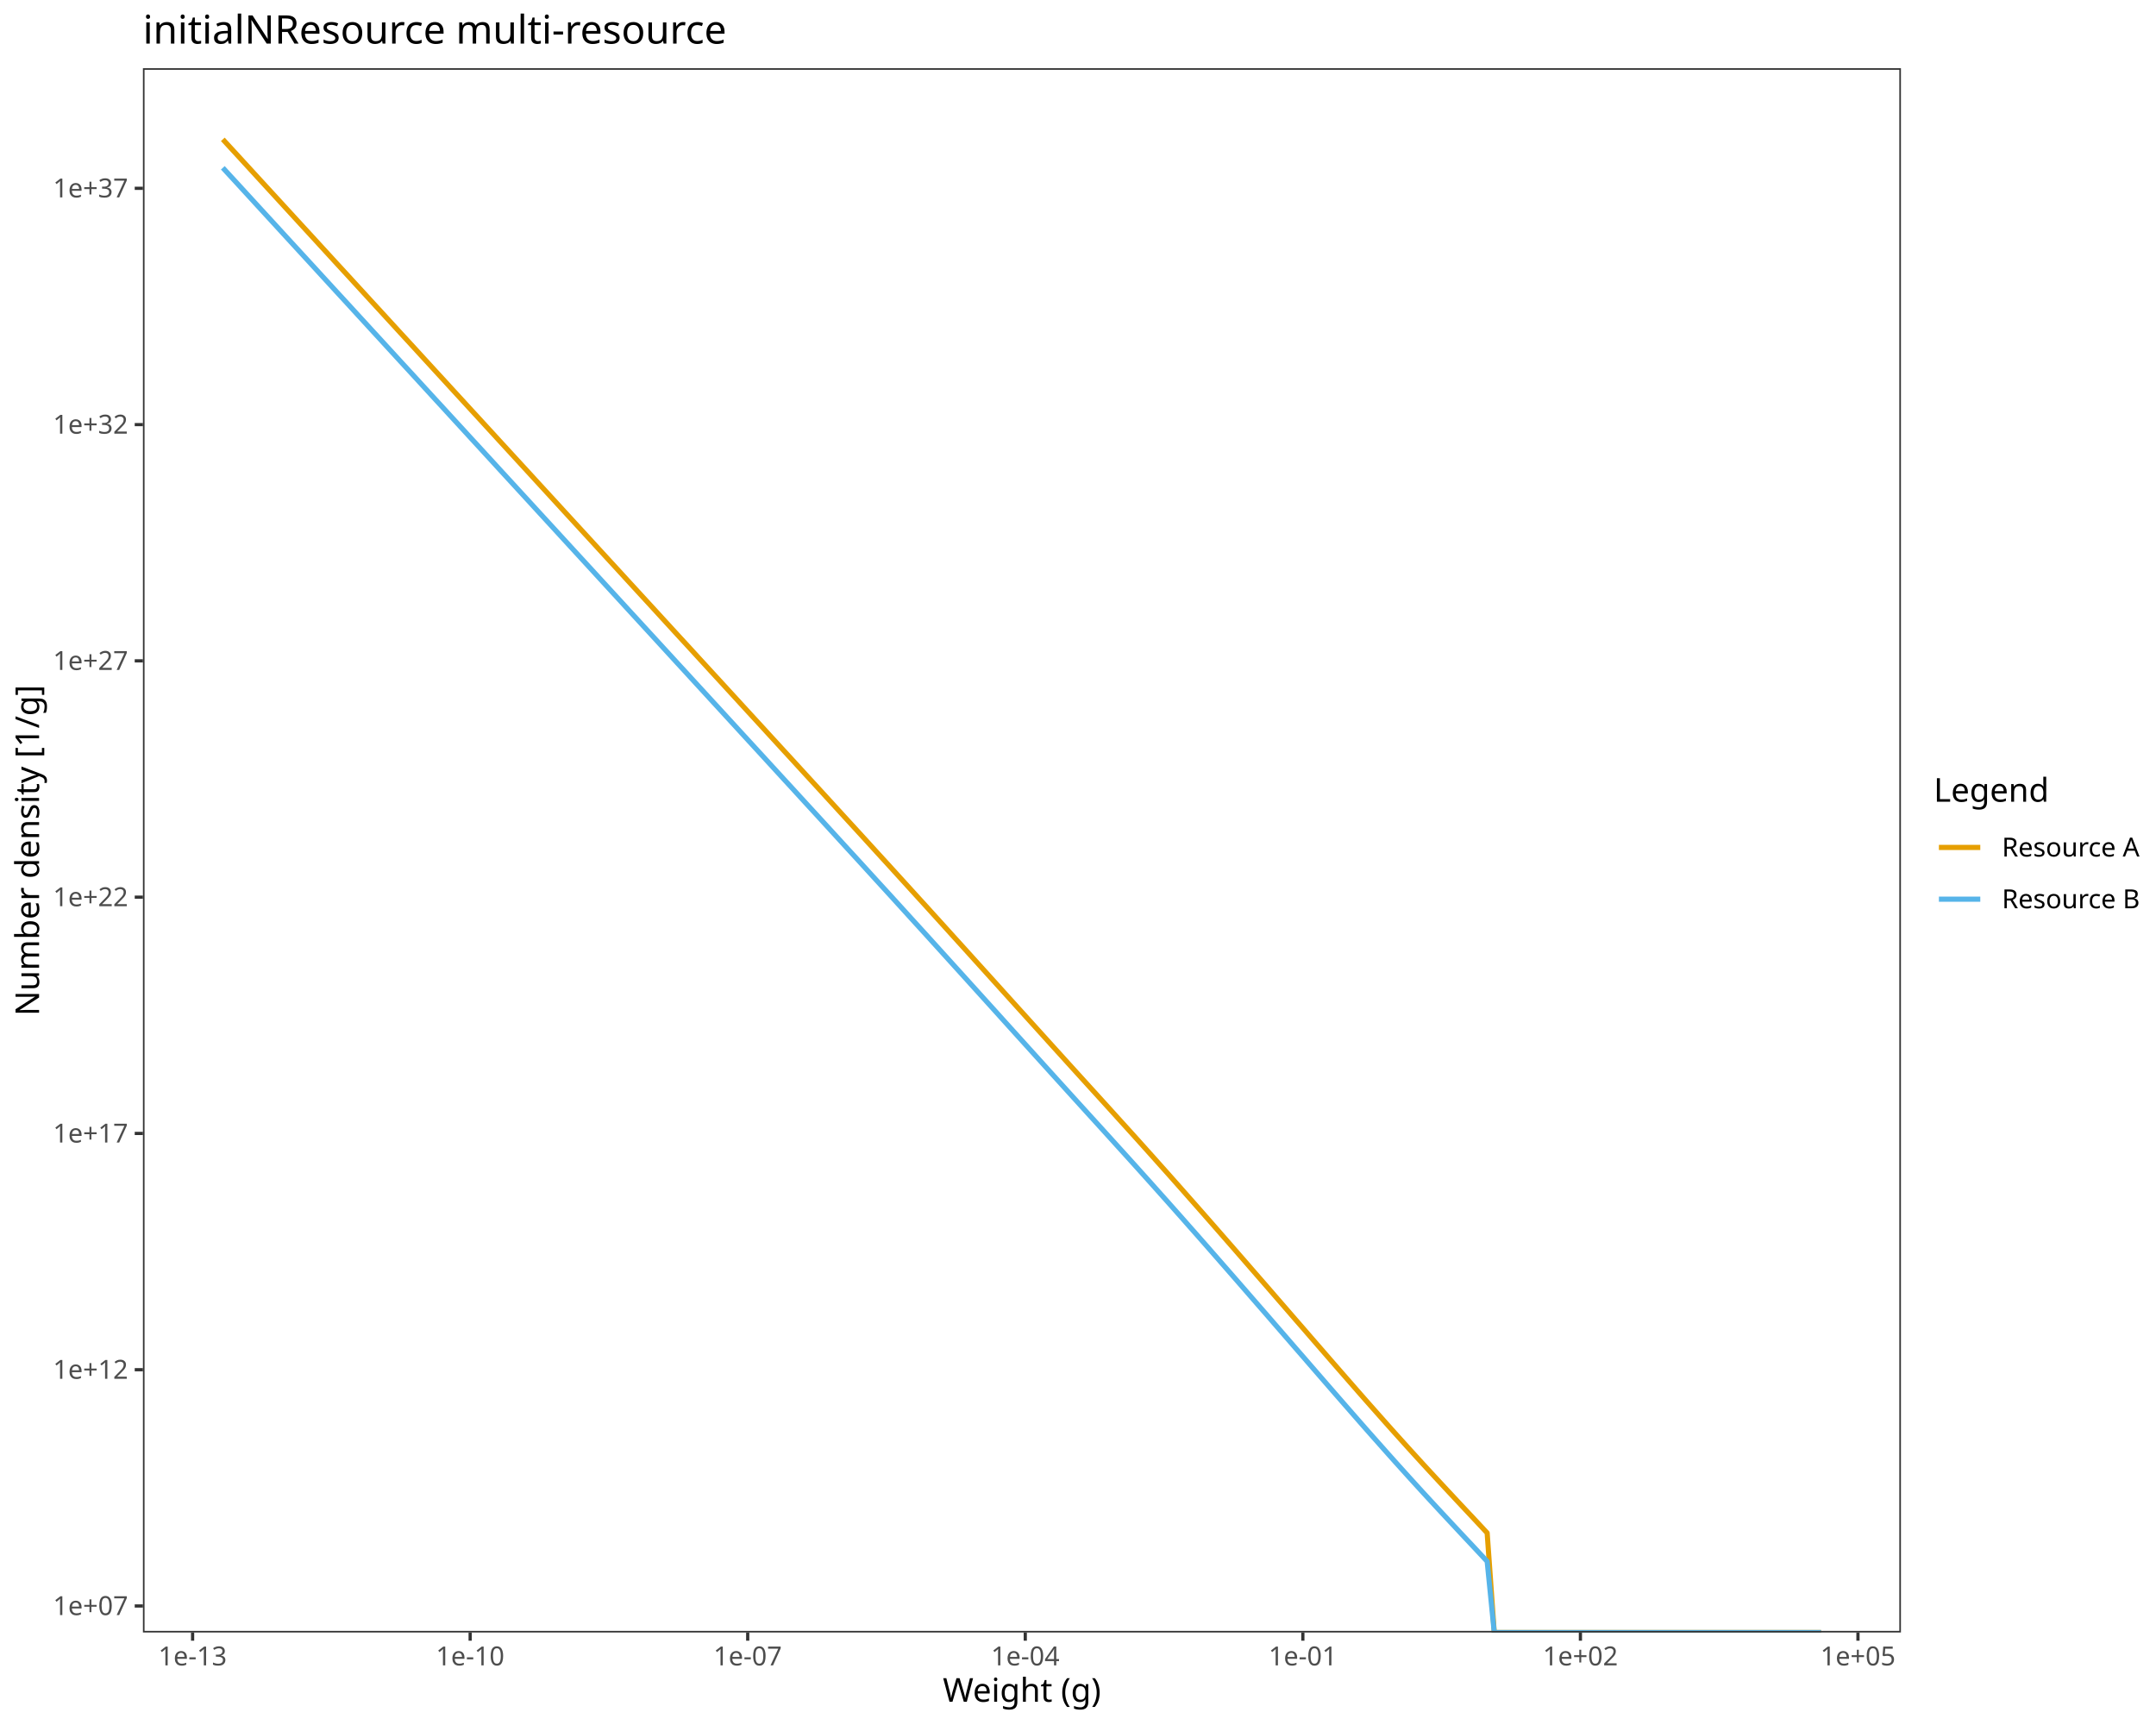
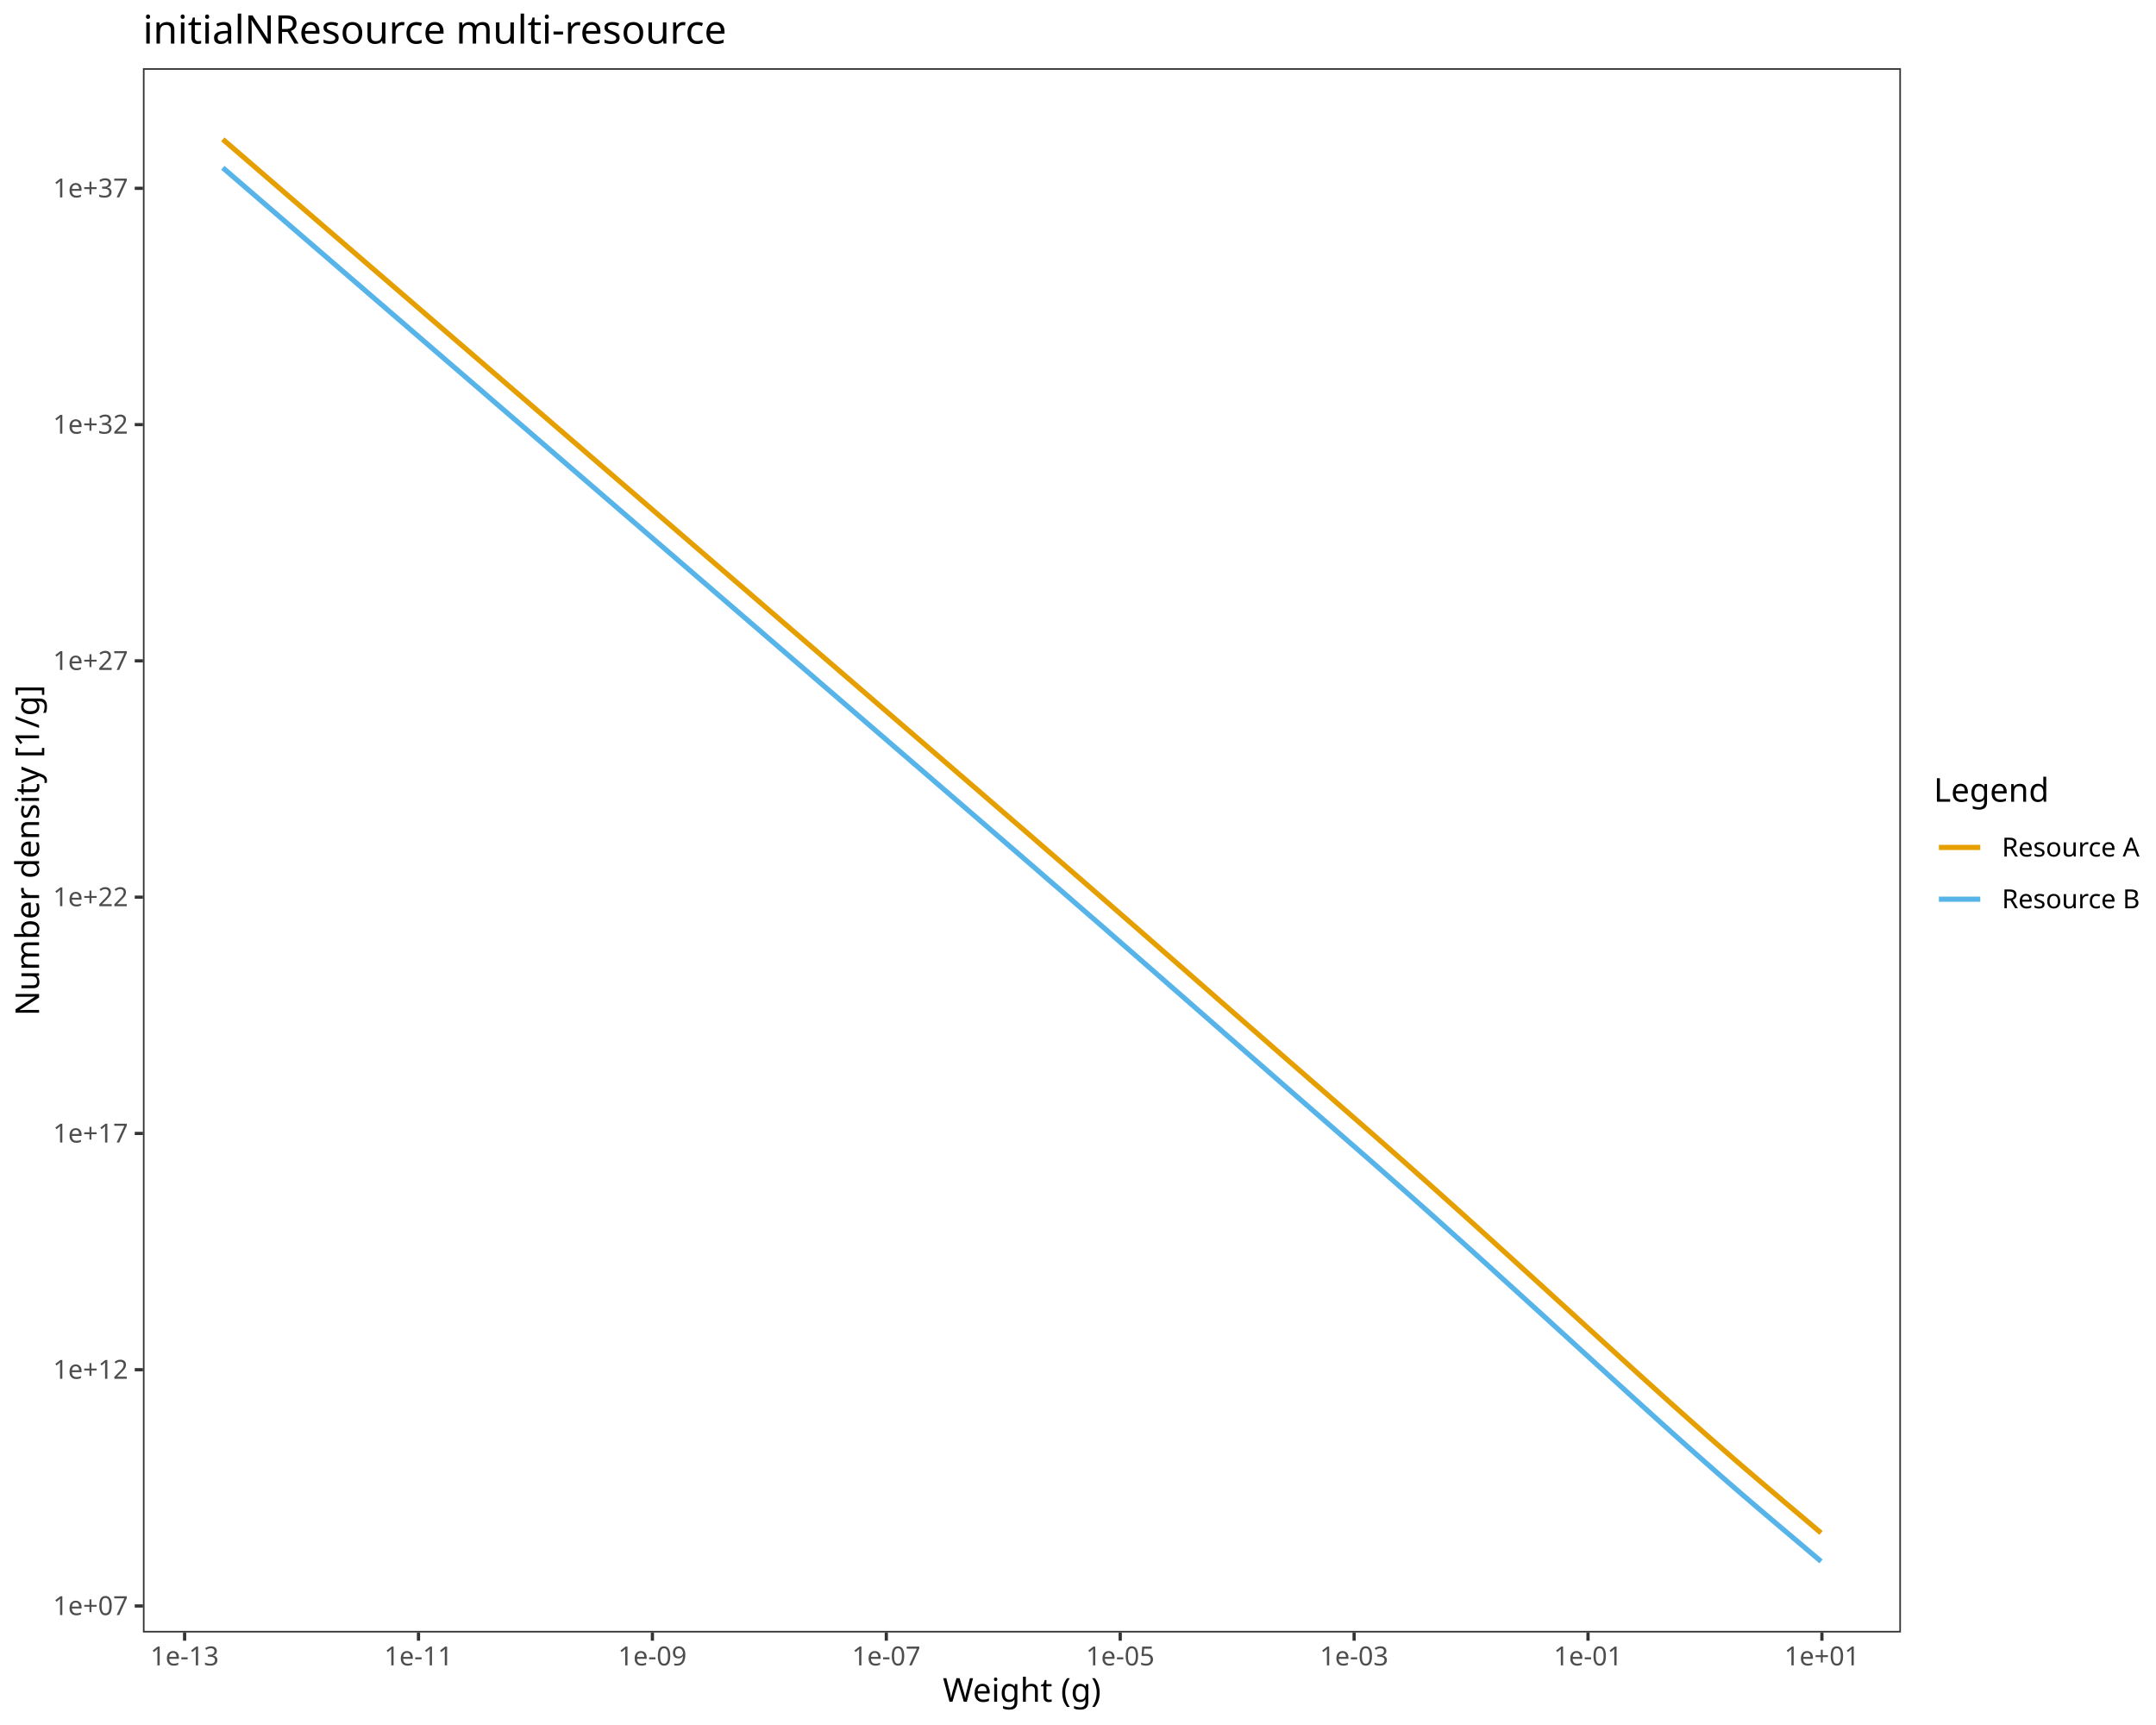
<svg xmlns="http://www.w3.org/2000/svg" class="svglite" data-engine-version="2.0" width="720.00pt" height="576.00pt" viewBox="0 0 720.00 576.00">
  <defs>
    <style type="text/css">
    .svglite line, .svglite polyline, .svglite polygon, .svglite path, .svglite rect, .svglite circle {
      fill: none;
      stroke: #000000;
      stroke-linecap: round;
      stroke-linejoin: round;
      stroke-miterlimit: 10.00;
    }
  </style>
  </defs>
  <rect width="100%" height="100%" style="stroke: none; fill: #FFFFFF;" />
  <defs>
    <clipPath id="cpMC4wMHw3MjAuMDB8MC4wMHw1NzYuMDA=">
      <rect x="0.00" y="0.00" width="720.00" height="576.00" />
    </clipPath>
  </defs>
  <g clip-path="url(#cpMC4wMHw3MjAuMDB8MC4wMHw1NzYuMDA=)">
    <rect x="0.00" y="0.00" width="720.00" height="576.00" style="stroke-width: 1.07; stroke: #FFFFFF; fill: #FFFFFF;" />
  </g>
  <defs>
    <clipPath id="cpNDcuNzN8NjM0LjgxfDIyLjc4fDU0NS4xMQ==">
      <rect x="47.73" y="22.78" width="587.09" height="522.33" />
    </clipPath>
  </defs>
  <g clip-path="url(#cpNDcuNzN8NjM0LjgxfDIyLjc4fDU0NS4xMQ==)">
    <rect x="47.73" y="22.78" width="587.09" height="522.33" style="stroke-width: 1.07; stroke: none; fill: #FFFFFF;" />
-     <polyline points="74.41,46.53 76.78,49.11 79.16,51.69 81.53,54.28 83.90,56.86 86.27,59.45 88.64,62.03 91.02,64.62 93.39,67.20 95.76,69.79 98.13,72.37 100.50,74.95 102.88,77.54 105.25,80.12 107.62,82.71 109.99,85.29 112.36,87.88 114.74,90.46 117.11,93.04 119.48,95.63 121.85,98.21 124.22,100.80 126.60,103.38 128.97,105.97 131.34,108.55 133.71,111.14 136.09,113.72 138.46,116.30 140.83,118.89 143.20,121.47 145.57,124.06 147.95,126.64 150.32,129.23 152.69,131.81 155.06,134.39 157.43,136.98 159.81,139.56 162.18,142.15 164.55,144.73 166.92,147.32 169.29,149.90 171.67,152.49 174.04,155.07 176.41,157.65 178.78,160.24 181.15,162.82 183.53,165.41 185.90,167.99 188.27,170.58 190.64,173.16 193.01,175.74 195.39,178.33 197.76,180.91 200.13,183.50 202.50,186.08 204.88,188.67 207.25,191.25 209.62,193.84 211.99,196.42 214.36,199.00 216.74,201.59 219.11,204.17 221.48,206.76 223.85,209.34 226.22,211.93 228.60,214.51 230.97,217.09 233.34,219.68 235.71,222.26 238.08,224.85 240.46,227.43 242.83,230.02 245.20,232.60 247.57,235.19 249.94,237.77 252.32,240.36 254.69,242.94 257.06,245.53 259.43,248.11 261.80,250.70 264.18,253.28 266.55,255.87 268.92,258.46 271.29,261.04 273.67,263.63 276.04,266.22 278.41,268.81 280.78,271.40 283.15,273.99 285.53,276.58 287.90,279.17 290.27,281.77 292.64,284.37 295.01,286.96 297.39,289.56 299.76,292.17 302.13,294.77 304.50,297.38 306.87,299.98 309.25,302.59 311.62,305.21 313.99,307.82 316.36,310.44 318.73,313.06 321.11,315.68 323.48,318.30 325.85,320.92 328.22,323.54 330.60,326.17 332.97,328.79 335.34,331.42 337.71,334.04 340.08,336.66 342.46,339.29 344.83,341.91 347.20,344.53 349.57,347.15 351.94,349.77 354.32,352.39 356.69,355.01 359.06,357.62 361.43,360.23 363.80,362.84 366.18,365.45 368.55,368.06 370.92,370.67 373.29,373.29 375.66,375.90 378.04,378.53 380.41,381.16 382.78,383.80 385.15,386.44 387.52,389.10 389.90,391.76 392.27,394.43 394.64,397.10 397.01,399.79 399.39,402.48 401.76,405.17 404.13,407.87 406.50,410.58 408.87,413.29 411.25,416.01 413.62,418.73 415.99,421.45 418.36,424.18 420.73,426.90 423.11,429.63 425.48,432.37 427.85,435.10 430.22,437.83 432.59,440.57 434.97,443.30 437.34,446.04 439.71,448.77 442.08,451.50 444.45,454.23 446.83,456.96 449.20,459.68 451.57,462.39 453.94,465.10 456.31,467.80 458.69,470.49 461.06,473.16 463.43,475.83 465.80,478.48 468.18,481.12 470.55,483.75 472.92,486.35 475.29,488.95 477.66,491.52 480.04,494.09 482.41,496.64 484.78,499.18 487.15,501.72 489.52,504.25 491.90,506.78 494.27,509.32 496.64,511.87 499.01,545.11 501.38,545.11 503.76,545.11 506.13,545.11 508.50,545.11 510.87,545.11 513.24,545.11 515.62,545.11 517.99,545.11 520.36,545.11 522.73,545.11 525.11,545.11 527.48,545.11 529.85,545.11 532.22,545.11 534.59,545.11 536.97,545.11 539.34,545.11 541.71,545.11 544.08,545.11 546.45,545.11 548.83,545.11 551.20,545.11 553.57,545.11 555.94,545.11 558.31,545.11 560.69,545.11 563.06,545.11 565.43,545.11 567.80,545.11 570.17,545.11 572.55,545.11 574.92,545.11 577.29,545.11 579.66,545.11 582.03,545.11 584.41,545.11 586.78,545.11 589.15,545.11 591.52,545.11 593.90,545.11 596.27,545.11 598.64,545.11 601.01,545.11 603.38,545.11 605.76,545.11 608.13,545.11 " style="stroke-width: 1.71; stroke: #E69F00; stroke-linecap: butt;" />
-     <polyline points="74.41,56.03 76.78,58.61 79.16,61.19 81.53,63.78 83.90,66.36 86.27,68.95 88.64,71.53 91.02,74.12 93.39,76.70 95.76,79.29 98.13,81.87 100.50,84.45 102.88,87.04 105.25,89.62 107.62,92.21 109.99,94.79 112.36,97.38 114.74,99.96 117.11,102.54 119.48,105.13 121.85,107.71 124.22,110.30 126.60,112.88 128.97,115.47 131.34,118.05 133.71,120.64 136.09,123.22 138.46,125.80 140.83,128.39 143.20,130.97 145.57,133.56 147.95,136.14 150.32,138.73 152.69,141.31 155.06,143.89 157.43,146.48 159.81,149.06 162.18,151.65 164.55,154.23 166.92,156.82 169.29,159.40 171.67,161.99 174.04,164.57 176.41,167.15 178.78,169.74 181.15,172.32 183.53,174.91 185.90,177.49 188.27,180.08 190.64,182.66 193.01,185.24 195.39,187.83 197.76,190.41 200.13,193.00 202.50,195.58 204.88,198.17 207.25,200.75 209.62,203.34 211.99,205.92 214.36,208.50 216.74,211.09 219.11,213.67 221.48,216.26 223.85,218.84 226.22,221.43 228.60,224.01 230.97,226.60 233.34,229.18 235.71,231.76 238.08,234.35 240.46,236.93 242.83,239.52 245.20,242.10 247.57,244.69 249.94,247.27 252.32,249.86 254.69,252.44 257.06,255.03 259.43,257.61 261.80,260.20 264.18,262.78 266.55,265.37 268.92,267.96 271.29,270.54 273.67,273.13 276.04,275.72 278.41,278.31 280.78,280.90 283.15,283.49 285.53,286.08 287.90,288.67 290.27,291.27 292.64,293.87 295.01,296.46 297.39,299.06 299.76,301.67 302.13,304.27 304.50,306.88 306.87,309.48 309.25,312.09 311.62,314.71 313.99,317.32 316.36,319.94 318.73,322.56 321.11,325.18 323.48,327.80 325.85,330.42 328.22,333.04 330.60,335.67 332.97,338.29 335.34,340.92 337.71,343.54 340.08,346.16 342.46,348.79 344.83,351.41 347.20,354.03 349.57,356.65 351.94,359.27 354.32,361.89 356.69,364.51 359.06,367.12 361.43,369.73 363.80,372.34 366.18,374.95 368.55,377.56 370.92,380.17 373.29,382.79 375.66,385.40 378.04,388.03 380.41,390.66 382.78,393.30 385.15,395.94 387.52,398.60 389.90,401.26 392.27,403.93 394.64,406.60 397.01,409.29 399.39,411.98 401.76,414.67 404.13,417.37 406.50,420.08 408.87,422.79 411.25,425.51 413.62,428.23 415.99,430.95 418.36,433.68 420.73,436.40 423.11,439.13 425.48,441.87 427.85,444.60 430.22,447.33 432.59,450.07 434.97,452.80 437.34,455.54 439.71,458.27 442.08,461.00 444.45,463.73 446.83,466.46 449.20,469.18 451.57,471.89 453.94,474.60 456.31,477.30 458.69,479.99 461.06,482.66 463.43,485.33 465.80,487.98 468.18,490.62 470.55,493.25 472.92,495.85 475.29,498.45 477.66,501.02 480.04,503.59 482.41,506.14 484.78,508.68 487.15,511.22 489.52,513.75 491.90,516.28 494.27,518.82 496.64,521.37 499.01,545.11 501.38,545.11 503.76,545.11 506.13,545.11 508.50,545.11 510.87,545.11 513.24,545.11 515.62,545.11 517.99,545.11 520.36,545.11 522.73,545.11 525.11,545.11 527.48,545.11 529.85,545.11 532.22,545.11 534.59,545.11 536.97,545.11 539.34,545.11 541.71,545.11 544.08,545.11 546.45,545.11 548.83,545.11 551.20,545.11 553.57,545.11 555.94,545.11 558.31,545.11 560.69,545.11 563.06,545.11 565.43,545.11 567.80,545.11 570.17,545.11 572.55,545.11 574.92,545.11 577.29,545.11 579.66,545.11 582.03,545.11 584.41,545.11 586.78,545.11 589.15,545.11 591.52,545.11 593.90,545.11 596.27,545.11 598.64,545.11 601.01,545.11 603.38,545.11 605.76,545.11 608.13,545.11 " style="stroke-width: 1.71; stroke: #56B4E9; stroke-linecap: butt;" />
+     <polyline points="74.41,46.53 77.41,49.11 80.41,51.69 83.41,54.28 86.40,56.86 89.40,59.45 92.40,62.03 95.40,64.62 98.40,67.20 101.40,69.79 104.40,72.37 107.39,74.95 110.39,77.54 113.39,80.12 116.39,82.71 119.39,85.29 122.39,87.88 125.38,90.46 128.38,93.04 131.38,95.63 134.38,98.21 137.38,100.80 140.38,103.38 143.37,105.97 146.37,108.55 149.37,111.14 152.37,113.72 155.37,116.30 158.37,118.89 161.37,121.47 164.36,124.06 167.36,126.64 170.36,129.23 173.36,131.81 176.36,134.39 179.36,136.98 182.35,139.56 185.35,142.15 188.35,144.73 191.35,147.32 194.35,149.90 197.35,152.49 200.34,155.07 203.34,157.65 206.34,160.24 209.34,162.82 212.34,165.41 215.34,167.99 218.33,170.58 221.33,173.16 224.33,175.74 227.33,178.33 230.33,180.91 233.33,183.50 236.33,186.08 239.32,188.67 242.32,191.25 245.32,193.84 248.32,196.42 251.32,199.00 254.32,201.59 257.31,204.17 260.31,206.76 263.31,209.34 266.31,211.93 269.31,214.51 272.31,217.09 275.30,219.68 278.30,222.26 281.30,224.85 284.30,227.43 287.30,230.02 290.30,232.60 293.29,235.19 296.29,237.77 299.29,240.36 302.29,242.94 305.29,245.53 308.29,248.11 311.29,250.70 314.28,253.28 317.28,255.87 320.28,258.46 323.28,261.04 326.28,263.63 329.28,266.22 332.27,268.81 335.27,271.40 338.27,273.99 341.27,276.58 344.27,279.17 347.27,281.77 350.26,284.37 353.26,286.96 356.26,289.56 359.26,292.17 362.26,294.77 365.26,297.38 368.26,299.98 371.25,302.59 374.25,305.21 377.25,307.82 380.25,310.44 383.25,313.06 386.25,315.68 389.24,318.30 392.24,320.92 395.24,323.54 398.24,326.17 401.24,328.79 404.24,331.42 407.23,334.04 410.23,336.66 413.23,339.29 416.23,341.91 419.23,344.53 422.23,347.15 425.22,349.77 428.22,352.39 431.22,355.01 434.22,357.62 437.22,360.23 440.22,362.84 443.22,365.45 446.21,368.06 449.21,370.67 452.21,373.29 455.21,375.90 458.21,378.53 461.21,381.16 464.20,383.80 467.20,386.44 470.20,389.10 473.20,391.76 476.20,394.43 479.20,397.10 482.19,399.79 485.19,402.48 488.19,405.17 491.19,407.87 494.19,410.58 497.19,413.29 500.18,416.01 503.18,418.73 506.18,421.45 509.18,424.18 512.18,426.90 515.18,429.63 518.18,432.37 521.17,435.10 524.17,437.83 527.17,440.57 530.17,443.30 533.17,446.04 536.17,448.77 539.16,451.50 542.16,454.23 545.16,456.96 548.16,459.68 551.16,462.39 554.16,465.10 557.15,467.80 560.15,470.49 563.15,473.16 566.15,475.83 569.15,478.48 572.15,481.12 575.15,483.75 578.14,486.35 581.14,488.95 584.14,491.52 587.14,494.09 590.14,496.64 593.14,499.18 596.13,501.72 599.13,504.25 602.13,506.78 605.13,509.32 608.13,511.87 " style="stroke-width: 1.71; stroke: #E69F00; stroke-linecap: butt;" />
+     <polyline points="74.41,56.03 77.41,58.61 80.41,61.19 83.41,63.78 86.40,66.36 89.40,68.95 92.40,71.53 95.40,74.12 98.40,76.70 101.40,79.29 104.40,81.87 107.39,84.45 110.39,87.04 113.39,89.62 116.39,92.21 119.39,94.79 122.39,97.38 125.38,99.96 128.38,102.54 131.38,105.13 134.38,107.71 137.38,110.30 140.38,112.88 143.37,115.47 146.37,118.05 149.37,120.64 152.37,123.22 155.37,125.80 158.37,128.39 161.37,130.97 164.36,133.56 167.36,136.14 170.36,138.73 173.36,141.31 176.36,143.89 179.36,146.48 182.35,149.06 185.35,151.65 188.35,154.23 191.35,156.82 194.35,159.40 197.35,161.99 200.34,164.57 203.34,167.15 206.34,169.74 209.34,172.32 212.34,174.91 215.34,177.49 218.33,180.08 221.33,182.66 224.33,185.24 227.33,187.83 230.33,190.41 233.33,193.00 236.33,195.58 239.32,198.17 242.32,200.75 245.32,203.34 248.32,205.92 251.32,208.50 254.32,211.09 257.31,213.67 260.31,216.26 263.31,218.84 266.31,221.43 269.31,224.01 272.31,226.60 275.30,229.18 278.30,231.76 281.30,234.35 284.30,236.93 287.30,239.52 290.30,242.10 293.29,244.69 296.29,247.27 299.29,249.86 302.29,252.44 305.29,255.03 308.29,257.61 311.29,260.20 314.28,262.78 317.28,265.37 320.28,267.96 323.28,270.54 326.28,273.13 329.28,275.72 332.27,278.31 335.27,280.90 338.27,283.49 341.27,286.08 344.27,288.67 347.27,291.27 350.26,293.87 353.26,296.46 356.26,299.06 359.26,301.67 362.26,304.27 365.26,306.88 368.26,309.48 371.25,312.09 374.25,314.71 377.25,317.32 380.25,319.94 383.25,322.56 386.25,325.18 389.24,327.80 392.24,330.42 395.24,333.04 398.24,335.67 401.24,338.29 404.24,340.92 407.23,343.54 410.23,346.16 413.23,348.79 416.23,351.41 419.23,354.03 422.23,356.65 425.22,359.27 428.22,361.89 431.22,364.51 434.22,367.12 437.22,369.73 440.22,372.34 443.22,374.95 446.21,377.56 449.21,380.17 452.21,382.79 455.21,385.40 458.21,388.03 461.21,390.66 464.20,393.30 467.20,395.94 470.20,398.60 473.20,401.26 476.20,403.93 479.20,406.60 482.19,409.29 485.19,411.98 488.19,414.67 491.19,417.37 494.19,420.08 497.19,422.79 500.18,425.51 503.18,428.23 506.18,430.95 509.18,433.68 512.18,436.40 515.18,439.13 518.18,441.87 521.17,444.60 524.17,447.33 527.17,450.07 530.17,452.80 533.17,455.54 536.17,458.27 539.16,461.00 542.16,463.73 545.16,466.46 548.16,469.18 551.16,471.89 554.16,474.60 557.15,477.30 560.15,479.99 563.15,482.66 566.15,485.33 569.15,487.98 572.15,490.62 575.15,493.25 578.14,495.85 581.14,498.45 584.14,501.02 587.14,503.59 590.14,506.14 593.14,508.68 596.13,511.22 599.13,513.75 602.13,516.28 605.13,518.82 608.13,521.37 " style="stroke-width: 1.71; stroke: #56B4E9; stroke-linecap: butt;" />
    <rect x="47.73" y="22.78" width="587.09" height="522.33" style="stroke-width: 1.07; stroke: #333333;" />
  </g>
  <g clip-path="url(#cpMC4wMHw3MjAuMDB8MC4wMHw1NzYuMDA=)">
    <text x="42.79" y="539.29" text-anchor="end" style="font-size: 8.80px; fill: #4D4D4D; font-family: sans;" textLength="24.72px" lengthAdjust="spacingAndGlyphs">1e+07</text>
    <text x="42.79" y="460.39" text-anchor="end" style="font-size: 8.80px; fill: #4D4D4D; font-family: sans;" textLength="24.72px" lengthAdjust="spacingAndGlyphs">1e+12</text>
    <text x="42.79" y="381.50" text-anchor="end" style="font-size: 8.80px; fill: #4D4D4D; font-family: sans;" textLength="24.72px" lengthAdjust="spacingAndGlyphs">1e+17</text>
    <text x="42.79" y="302.60" text-anchor="end" style="font-size: 8.80px; fill: #4D4D4D; font-family: sans;" textLength="24.72px" lengthAdjust="spacingAndGlyphs">1e+22</text>
    <text x="42.79" y="223.70" text-anchor="end" style="font-size: 8.80px; fill: #4D4D4D; font-family: sans;" textLength="24.72px" lengthAdjust="spacingAndGlyphs">1e+27</text>
    <text x="42.79" y="144.80" text-anchor="end" style="font-size: 8.80px; fill: #4D4D4D; font-family: sans;" textLength="24.72px" lengthAdjust="spacingAndGlyphs">1e+32</text>
    <text x="42.79" y="65.91" text-anchor="end" style="font-size: 8.80px; fill: #4D4D4D; font-family: sans;" textLength="24.72px" lengthAdjust="spacingAndGlyphs">1e+37</text>
    <polyline points="44.99,536.26 47.73,536.26 " style="stroke-width: 1.07; stroke: #333333; stroke-linecap: butt;" />
    <polyline points="44.99,457.37 47.73,457.37 " style="stroke-width: 1.07; stroke: #333333; stroke-linecap: butt;" />
    <polyline points="44.99,378.47 47.73,378.47 " style="stroke-width: 1.07; stroke: #333333; stroke-linecap: butt;" />
    <polyline points="44.99,299.57 47.73,299.57 " style="stroke-width: 1.07; stroke: #333333; stroke-linecap: butt;" />
    <polyline points="44.99,220.67 47.73,220.67 " style="stroke-width: 1.07; stroke: #333333; stroke-linecap: butt;" />
    <polyline points="44.99,141.78 47.73,141.78 " style="stroke-width: 1.07; stroke: #333333; stroke-linecap: butt;" />
    <polyline points="44.99,62.88 47.73,62.88 " style="stroke-width: 1.07; stroke: #333333; stroke-linecap: butt;" />
-     <polyline points="64.32,547.85 64.32,545.11 " style="stroke-width: 1.07; stroke: #333333; stroke-linecap: butt;" />
-     <polyline points="157.01,547.85 157.01,545.11 " style="stroke-width: 1.07; stroke: #333333; stroke-linecap: butt;" />
-     <polyline points="249.70,547.85 249.70,545.11 " style="stroke-width: 1.07; stroke: #333333; stroke-linecap: butt;" />
-     <polyline points="342.39,547.85 342.39,545.11 " style="stroke-width: 1.07; stroke: #333333; stroke-linecap: butt;" />
-     <polyline points="435.09,547.85 435.09,545.11 " style="stroke-width: 1.07; stroke: #333333; stroke-linecap: butt;" />
-     <polyline points="527.78,547.85 527.78,545.11 " style="stroke-width: 1.07; stroke: #333333; stroke-linecap: butt;" />
-     <polyline points="620.47,547.85 620.47,545.11 " style="stroke-width: 1.07; stroke: #333333; stroke-linecap: butt;" />
-     <text x="64.32" y="556.10" text-anchor="middle" style="font-size: 8.80px; fill: #4D4D4D; font-family: sans;" textLength="22.51px" lengthAdjust="spacingAndGlyphs">1e-13</text>
-     <text x="157.01" y="556.10" text-anchor="middle" style="font-size: 8.80px; fill: #4D4D4D; font-family: sans;" textLength="22.51px" lengthAdjust="spacingAndGlyphs">1e-10</text>
-     <text x="249.70" y="556.10" text-anchor="middle" style="font-size: 8.80px; fill: #4D4D4D; font-family: sans;" textLength="22.51px" lengthAdjust="spacingAndGlyphs">1e-07</text>
-     <text x="342.39" y="556.10" text-anchor="middle" style="font-size: 8.80px; fill: #4D4D4D; font-family: sans;" textLength="22.51px" lengthAdjust="spacingAndGlyphs">1e-04</text>
-     <text x="435.09" y="556.10" text-anchor="middle" style="font-size: 8.80px; fill: #4D4D4D; font-family: sans;" textLength="22.51px" lengthAdjust="spacingAndGlyphs">1e-01</text>
-     <text x="527.78" y="556.10" text-anchor="middle" style="font-size: 8.80px; fill: #4D4D4D; font-family: sans;" textLength="24.72px" lengthAdjust="spacingAndGlyphs">1e+02</text>
-     <text x="620.47" y="556.10" text-anchor="middle" style="font-size: 8.80px; fill: #4D4D4D; font-family: sans;" textLength="24.72px" lengthAdjust="spacingAndGlyphs">1e+05</text>
+     <polyline points="61.65,547.85 61.65,545.11 " style="stroke-width: 1.07; stroke: #333333; stroke-linecap: butt;" />
+     <polyline points="139.76,547.85 139.76,545.11 " style="stroke-width: 1.07; stroke: #333333; stroke-linecap: butt;" />
+     <polyline points="217.87,547.85 217.87,545.11 " style="stroke-width: 1.07; stroke: #333333; stroke-linecap: butt;" />
+     <polyline points="295.99,547.85 295.99,545.11 " style="stroke-width: 1.07; stroke: #333333; stroke-linecap: butt;" />
+     <polyline points="374.10,547.85 374.10,545.11 " style="stroke-width: 1.07; stroke: #333333; stroke-linecap: butt;" />
+     <polyline points="452.21,547.85 452.21,545.11 " style="stroke-width: 1.07; stroke: #333333; stroke-linecap: butt;" />
+     <polyline points="530.32,547.85 530.32,545.11 " style="stroke-width: 1.07; stroke: #333333; stroke-linecap: butt;" />
+     <polyline points="608.43,547.85 608.43,545.11 " style="stroke-width: 1.07; stroke: #333333; stroke-linecap: butt;" />
+     <text x="61.65" y="556.10" text-anchor="middle" style="font-size: 8.80px; fill: #4D4D4D; font-family: sans;" textLength="22.51px" lengthAdjust="spacingAndGlyphs">1e-13</text>
+     <text x="139.76" y="556.10" text-anchor="middle" style="font-size: 8.80px; fill: #4D4D4D; font-family: sans;" textLength="22.51px" lengthAdjust="spacingAndGlyphs">1e-11</text>
+     <text x="217.87" y="556.10" text-anchor="middle" style="font-size: 8.80px; fill: #4D4D4D; font-family: sans;" textLength="22.51px" lengthAdjust="spacingAndGlyphs">1e-09</text>
+     <text x="295.99" y="556.10" text-anchor="middle" style="font-size: 8.80px; fill: #4D4D4D; font-family: sans;" textLength="22.51px" lengthAdjust="spacingAndGlyphs">1e-07</text>
+     <text x="374.10" y="556.10" text-anchor="middle" style="font-size: 8.80px; fill: #4D4D4D; font-family: sans;" textLength="22.51px" lengthAdjust="spacingAndGlyphs">1e-05</text>
+     <text x="452.21" y="556.10" text-anchor="middle" style="font-size: 8.80px; fill: #4D4D4D; font-family: sans;" textLength="22.51px" lengthAdjust="spacingAndGlyphs">1e-03</text>
+     <text x="530.32" y="556.10" text-anchor="middle" style="font-size: 8.80px; fill: #4D4D4D; font-family: sans;" textLength="22.51px" lengthAdjust="spacingAndGlyphs">1e-01</text>
+     <text x="608.43" y="556.10" text-anchor="middle" style="font-size: 8.80px; fill: #4D4D4D; font-family: sans;" textLength="24.72px" lengthAdjust="spacingAndGlyphs">1e+01</text>
    <text x="341.27" y="568.24" text-anchor="middle" style="font-size: 11.00px; font-family: sans;" textLength="50.73px" lengthAdjust="spacingAndGlyphs">Weight (g)</text>
    <text transform="translate(13.05,283.95) rotate(-90)" text-anchor="middle" style="font-size: 11.00px; font-family: sans;" textLength="101.51px" lengthAdjust="spacingAndGlyphs">Number density [1/g]</text>
    <rect x="645.77" y="259.00" width="68.75" height="49.89" style="stroke-width: 1.07; stroke: none; fill: #FFFFFF;" />
    <text x="645.77" y="267.71" style="font-size: 11.00px; font-family: sans;" textLength="36.71px" lengthAdjust="spacingAndGlyphs">Legend</text>
    <rect x="645.77" y="274.33" width="17.28" height="17.28" style="stroke-width: 1.07; stroke: none; fill: #FFFFFF;" />
    <line x1="647.50" y1="282.97" x2="661.32" y2="282.97" style="stroke-width: 1.71; stroke: #E69F00; stroke-linecap: butt;" />
    <rect x="645.77" y="291.61" width="17.28" height="17.28" style="stroke-width: 1.07; stroke: none; fill: #FFFFFF;" />
    <line x1="647.50" y1="300.25" x2="661.32" y2="300.25" style="stroke-width: 1.71; stroke: #56B4E9; stroke-linecap: butt;" />
    <text x="668.53" y="286.00" style="font-size: 8.80px; font-family: sans;" textLength="45.99px" lengthAdjust="spacingAndGlyphs">Resource A</text>
    <text x="668.53" y="303.28" style="font-size: 8.80px; font-family: sans;" textLength="45.99px" lengthAdjust="spacingAndGlyphs">Resource B</text>
    <text x="47.73" y="14.56" style="font-size: 13.20px; font-family: sans;" textLength="183.42px" lengthAdjust="spacingAndGlyphs">initialNResource multi-resource</text>
  </g>
</svg>
